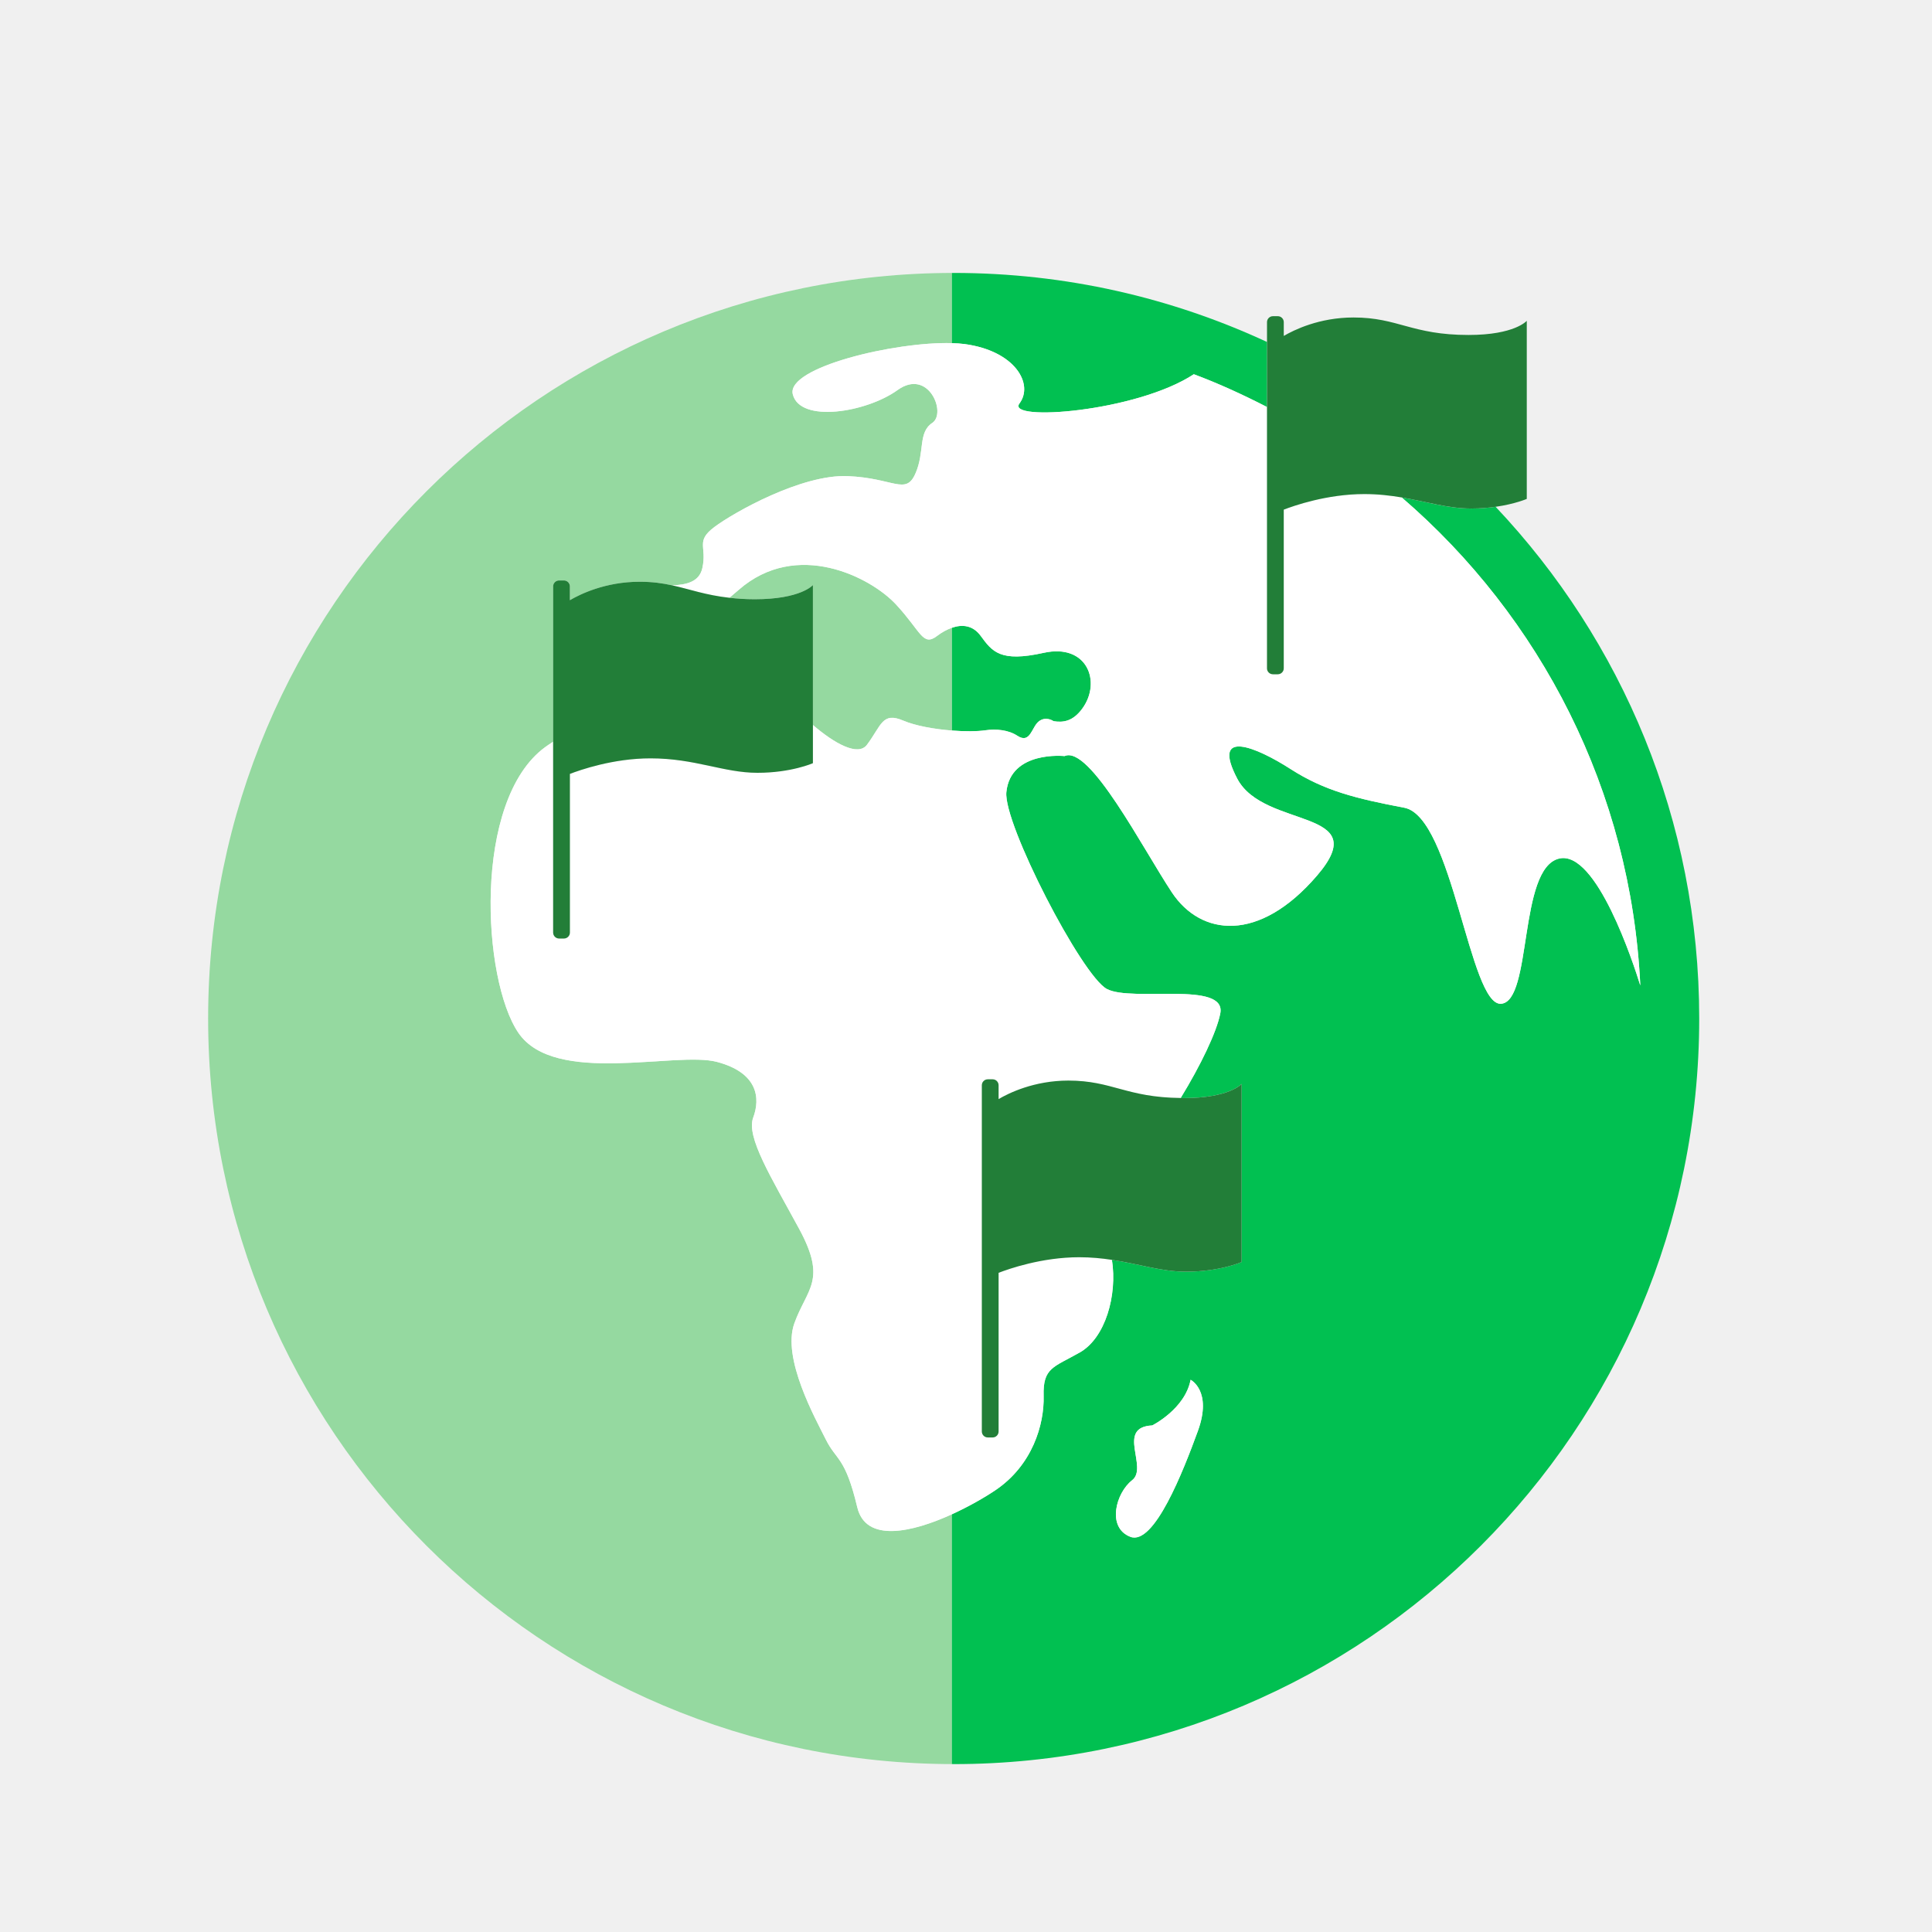
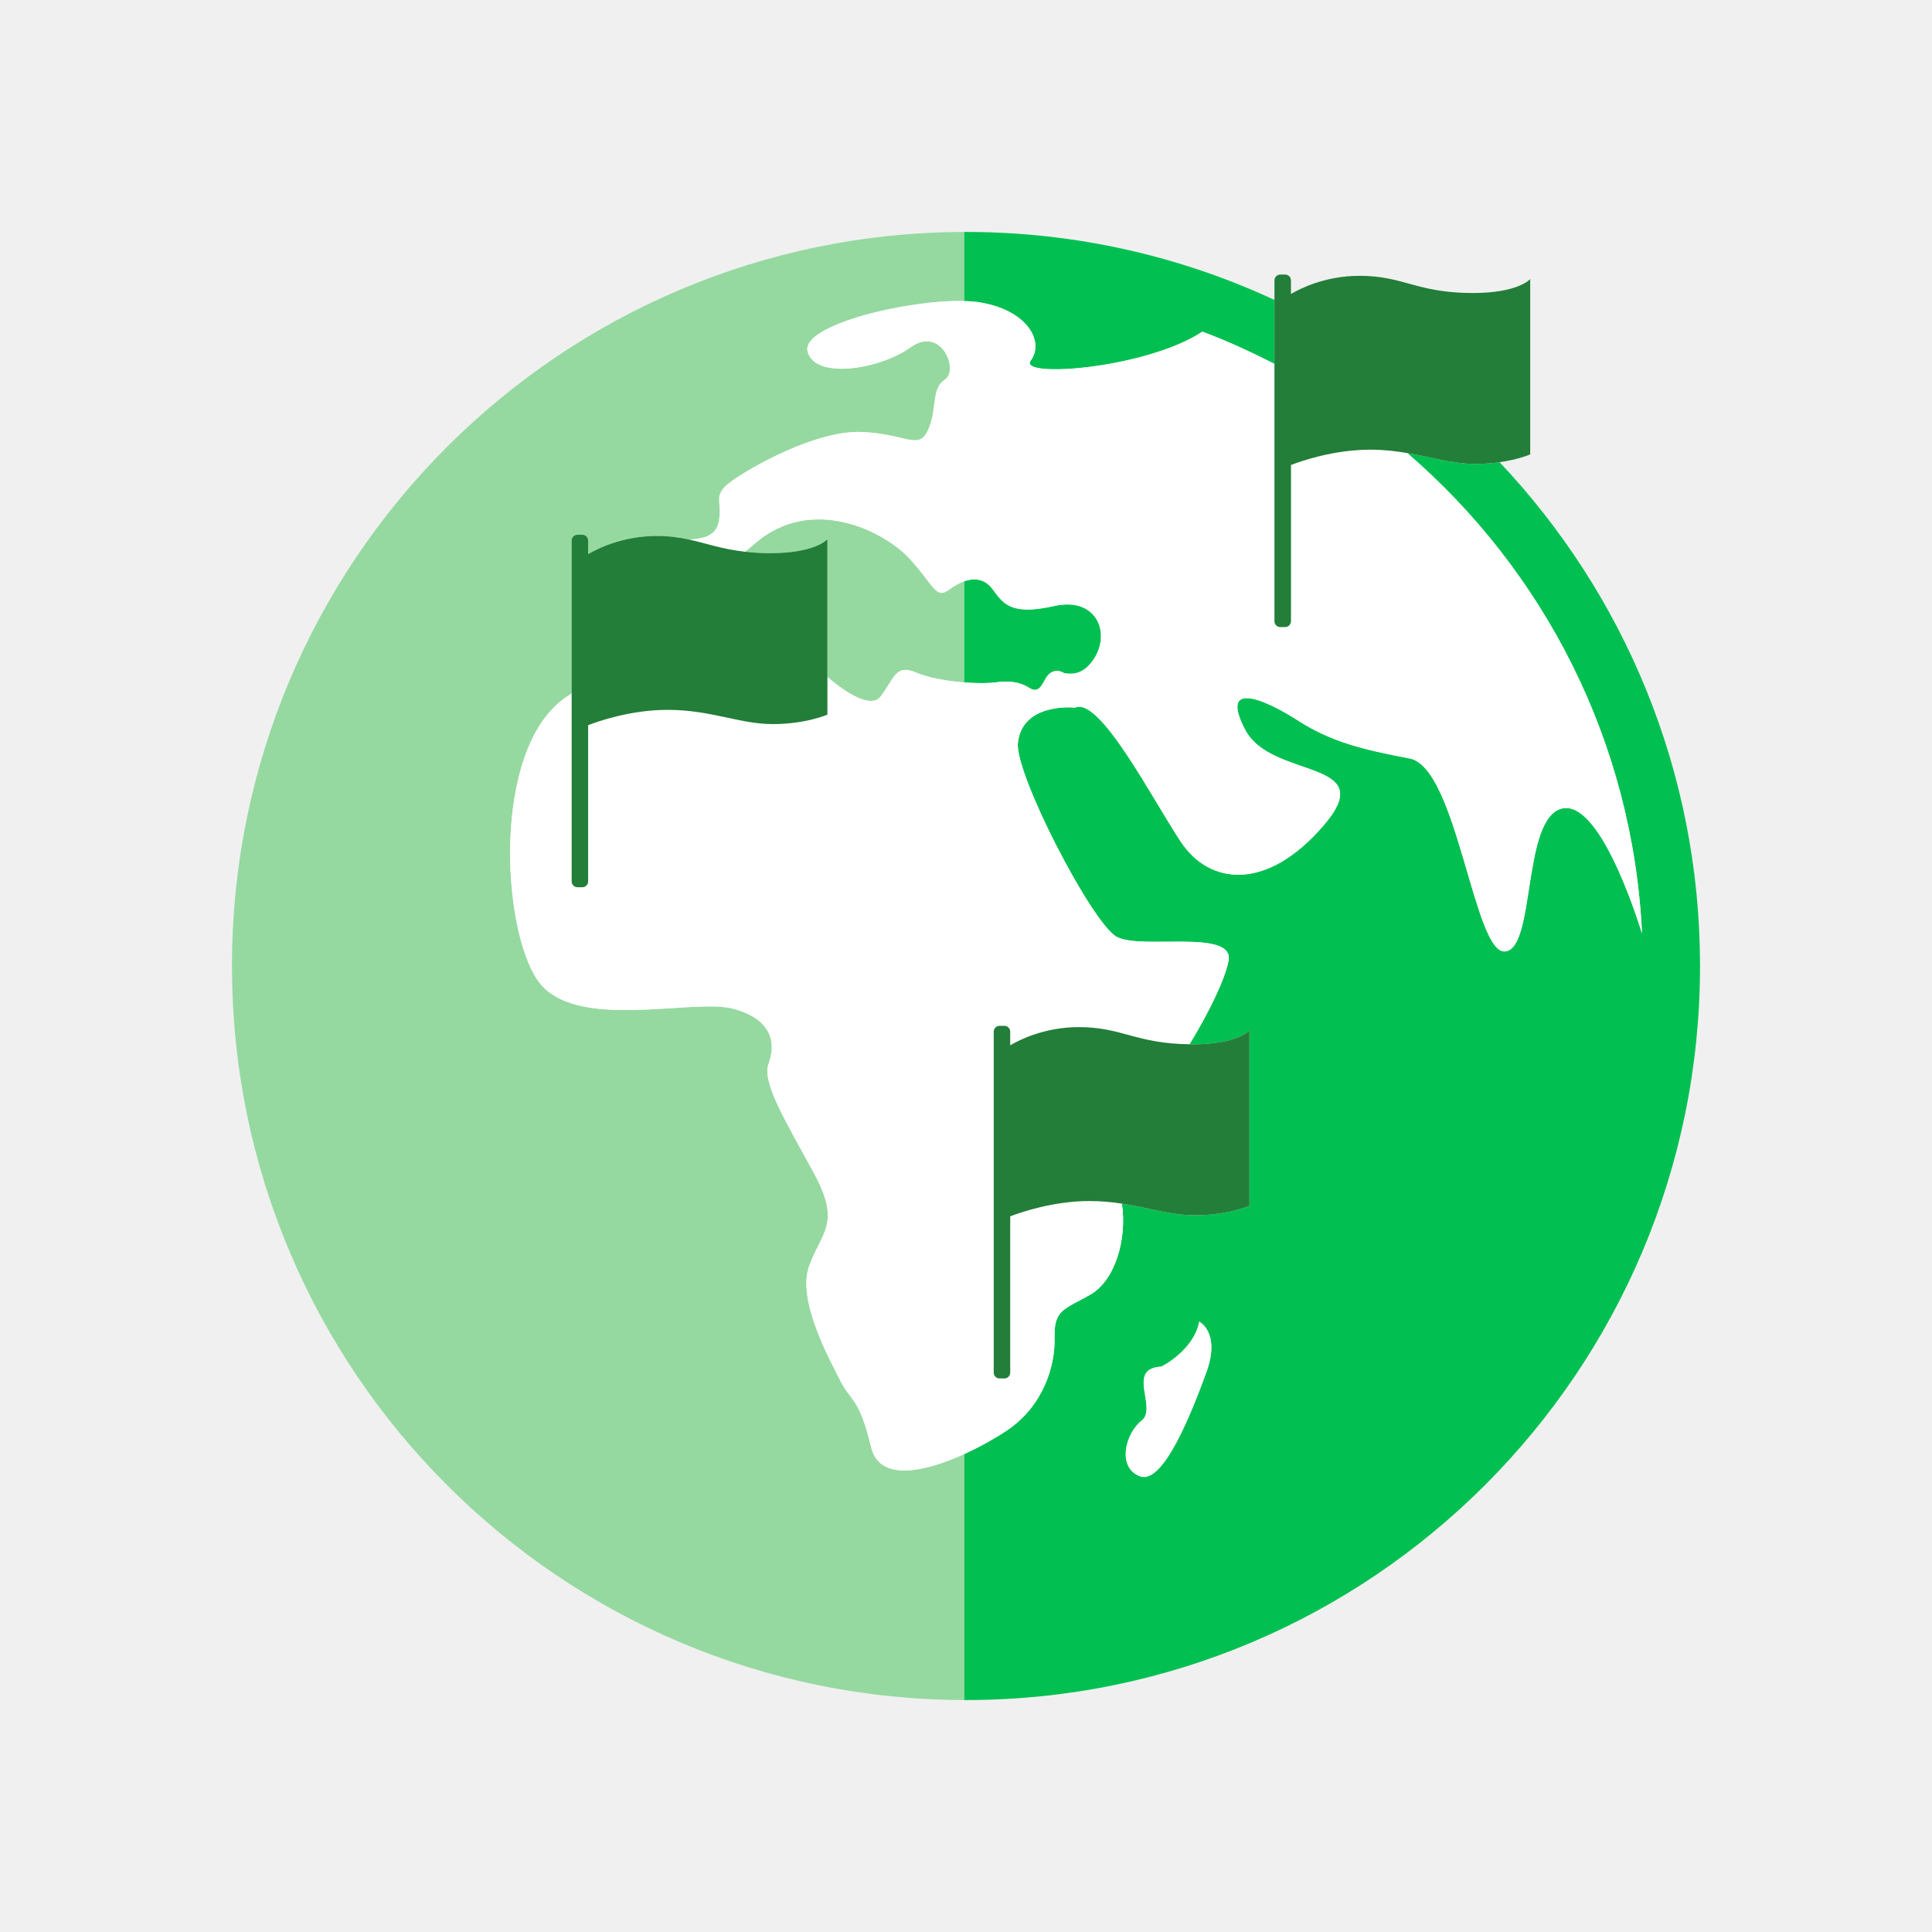
- <svg xmlns="http://www.w3.org/2000/svg" version="1.1" x="0px" y="0px" viewBox="0 0 100 100" xml:space="preserve">
-   <g id="illustration">
+ <svg xmlns="http://www.w3.org/2000/svg" version="1.1" x="0px" y="0px" viewBox="0 0 600 600" xml:space="preserve">
+   <g id="Layer_9">
    <g>
-       <path style="fill:#95D9A0;" d="M42.075,30.283v7.24c1.126,0.969,2.34,1.637,2.798,1.026c0.752-1.002,0.787-1.719,1.879-1.252    c0.632,0.269,1.606,0.443,2.52,0.514v-5.32c-0.261,0.091-0.523,0.235-0.766,0.421c-0.747,0.572-0.821-0.217-2.13-1.628    c-1.308-1.411-5.136-3.383-8.143-0.753c-0.156,0.137-0.316,0.274-0.478,0.409c0.39,0.043,0.808,0.076,1.308,0.076    C41.457,31.017,42.075,30.283,42.075,30.283z" />
-       <path style="fill:#95D9A0;" d="M49.272,78.377c-2.058,0.938-4.458,1.489-4.899-0.362c-0.626-2.631-1.083-2.41-1.628-3.509    c-0.546-1.096-2.282-4.203-1.629-6.012c0.652-1.811,1.702-2.207,0.251-4.886c-1.453-2.679-2.756-4.76-2.381-5.763    c0.376-1.003,0.251-2.322-1.88-2.884c-2.13-0.563-8.393,1.253-10.273-1.503c-1.879-2.756-2.38-12.027,1.379-14.784    c0.133-0.097,0.277-0.191,0.419-0.286v-8.037c0-0.169,0.138-0.307,0.307-0.307h0.252c0.169,0,0.308,0.138,0.308,0.307v0.715    c0.515-0.302,1.83-0.955,3.609-0.955c0.665,0,1.192,0.079,1.682,0.185c0.766-0.026,1.41-0.19,1.565-0.893    c0.251-1.127-0.376-1.377,0.627-2.129c1.003-0.751,4.505-2.729,6.891-2.631c2.386,0.098,3.006,1.003,3.507-0.125    c0.501-1.127,0.125-2.129,0.877-2.63c0.752-0.501-0.195-2.856-1.802-1.697c-1.606,1.158-5.043,1.72-5.419,0.217    c-0.348-1.393,5.309-2.737,8.237-2.648V14.13c0.03,0,0.06-0.003,0.09-0.003c-21.312,0-38.589,17.276-38.589,38.59    c0,21.315,17.277,38.592,38.589,38.592c-0.03,0-0.06-0.004-0.09-0.004V78.377z" />
-       <path style="fill:#01C051;" d="M51.012,37.797c0.543-0.078,1.179-0.022,1.642,0.282c0.681,0.448,0.738-0.448,1.114-0.741    c0.376-0.293,0.764-0.011,0.764-0.011c0.508,0.082,1.008,0.006,1.491-0.657c1.002-1.377,0.251-3.382-2.004-2.881    c-2.255,0.501-2.662-0.065-3.257-0.877c-0.401-0.548-0.948-0.61-1.49-0.421v5.32C49.937,37.863,50.57,37.862,51.012,37.797z" />
-       <path style="fill:#01C051;" d="M49.272,17.761c0.233,0.007,0.455,0.021,0.649,0.046c2.632,0.353,3.596,2.076,2.845,3.078    c-0.71,0.946,6.05,0.44,9.026-1.515c1.304,0.486,2.56,1.066,3.787,1.696v-3.366c-4.933-2.288-10.424-3.573-16.218-3.573    c-0.03,0-0.06,0.003-0.09,0.003V17.761z" />
-       <path style="fill:#01C051;" d="M77.413,26.232c-0.37,0.053-0.791,0.09-1.262,0.09c-1.208,0-2.288-0.352-3.597-0.573    c7.178,6.177,11.868,15.162,12.347,25.258c-0.345-1.114-2.269-7.023-4.2-6.569c-2.129,0.502-1.378,7.391-3.006,7.516    c-1.629,0.125-2.509-9.672-5.011-10.147c-2.504-0.475-4.135-0.878-5.889-2.005c-1.754-1.128-4.134-2.13-2.755,0.502    c1.377,2.63,7.139,1.503,4.133,5.011c-3.006,3.507-6.016,3.138-7.517,0.876c-1.5-2.262-4.259-7.642-5.554-7.057    c0,0-2.797-0.3-3.014,1.867c-0.162,1.623,3.902,9.496,5.202,10.188c1.3,0.691,6.202-0.44,5.871,1.265    c-0.188,0.965-1.013,2.682-2.05,4.378c0.05,0.001,0.089,0.006,0.14,0.006c2.394,0,3.012-0.735,3.012-0.735v9.221    c0,0-1.12,0.498-2.872,0.498c-1.282,0-2.417-0.398-3.838-0.612c0.287,1.838-0.344,4.037-1.657,4.786    c-1.367,0.779-1.92,0.782-1.879,2.255c0.04,1.472-0.577,3.592-2.506,4.886c-0.571,0.384-1.376,0.845-2.241,1.239v12.93    c0.03,0,0.06,0.004,0.09,0.004c21.312,0,38.591-17.277,38.591-38.592C87.952,42.459,83.941,33.144,77.413,26.232z M62.003,74.064    c-0.757,2.077-2.27,5.952-3.497,5.48c-1.229-0.473-0.756-2.268,0.094-2.93c0.851-0.661-0.85-2.74,1.04-2.835    c0,0,1.701-0.851,1.985-2.362C61.625,71.418,62.759,71.985,62.003,74.064z" />
-       <path style="fill:#FFFFFF;" d="M66.446,26.379v8.214c0,0.169-0.139,0.307-0.308,0.307h-0.253c-0.169,0-0.307-0.138-0.307-0.307V21.067    c-1.228-0.63-2.483-1.21-3.787-1.696c-2.977,1.955-9.736,2.461-9.026,1.515c0.751-1.002-0.213-2.725-2.845-3.078    c-0.194-0.026-0.416-0.039-0.649-0.046c-2.929-0.09-8.585,1.254-8.237,2.648c0.376,1.503,3.812,0.941,5.419-0.217    c1.607-1.159,2.554,1.196,1.802,1.697c-0.752,0.501-0.376,1.503-0.877,2.63c-0.501,1.128-1.121,0.223-3.507,0.125    c-2.386-0.098-5.888,1.88-6.891,2.631c-1.003,0.752-0.376,1.002-0.627,2.129c-0.155,0.703-0.8,0.866-1.565,0.893    c0.925,0.201,1.723,0.506,2.967,0.645c0.162-0.136,0.322-0.272,0.478-0.409c3.007-2.631,6.835-0.659,8.143,0.753    c1.309,1.411,1.383,2.2,2.13,1.628c0.243-0.186,0.505-0.33,0.766-0.421c0.542-0.189,1.089-0.127,1.49,0.421    c0.595,0.812,1.002,1.378,3.257,0.877c2.255-0.501,3.006,1.504,2.004,2.881c-0.483,0.663-0.983,0.739-1.491,0.657    c0,0-0.388-0.282-0.764,0.011c-0.376,0.293-0.434,1.189-1.114,0.741c-0.463-0.304-1.099-0.36-1.642-0.282    c-0.441,0.065-1.075,0.065-1.74,0.014c-0.913-0.071-1.888-0.244-2.52-0.514c-1.092-0.467-1.127,0.25-1.879,1.252    c-0.458,0.611-1.672-0.058-2.798-1.026v1.979c0,0-1.12,0.498-2.872,0.498c-1.752,0-3.225-0.748-5.536-0.748    c-1.933,0-3.652,0.605-4.17,0.805v8.214c0,0.169-0.139,0.307-0.308,0.307h-0.252c-0.169,0-0.307-0.138-0.307-0.307v-9.883    c-0.142,0.095-0.286,0.189-0.419,0.286c-3.759,2.757-3.258,12.027-1.379,14.784c1.88,2.756,8.143,0.94,10.273,1.503    c2.131,0.562,2.256,1.881,1.88,2.884c-0.375,1.003,0.928,3.084,2.381,5.763c1.451,2.679,0.401,3.075-0.251,4.886    c-0.653,1.809,1.083,4.916,1.629,6.012c0.545,1.099,1.002,0.878,1.628,3.509c0.441,1.852,2.842,1.301,4.899,0.362    c0.865-0.395,1.67-0.855,2.241-1.239c1.929-1.294,2.546-3.414,2.506-4.886c-0.041-1.473,0.512-1.476,1.879-2.255    c1.313-0.749,1.944-2.948,1.657-4.786c-0.521-0.08-1.078-0.136-1.698-0.136c-1.932,0-3.652,0.605-4.17,0.806v8.214    c0,0.169-0.138,0.308-0.307,0.308h-0.253c-0.169,0-0.307-0.139-0.307-0.308V56.173c0-0.17,0.138-0.308,0.307-0.308h0.253    c0.169,0,0.307,0.138,0.307,0.308v0.716c0.515-0.303,1.83-0.957,3.61-0.957c2.271,0,2.999,0.871,5.816,0.901    c1.037-1.697,1.862-3.413,2.05-4.378c0.331-1.705-4.571-0.574-5.871-1.265c-1.3-0.692-5.364-8.565-5.202-10.188    c0.217-2.167,3.014-1.867,3.014-1.867c1.295-0.585,4.054,4.795,5.554,7.057c1.501,2.262,4.511,2.631,7.517-0.876    c3.006-3.508-2.756-2.381-4.133-5.011c-1.379-2.632,1.001-1.63,2.755-0.502c1.754,1.127,3.385,1.53,5.889,2.005    c2.502,0.474,3.382,10.272,5.011,10.147c1.628-0.125,0.877-7.014,3.006-7.516c1.932-0.454,3.855,5.455,4.2,6.569    c-0.479-10.096-5.169-19.081-12.347-25.258c-0.589-0.1-1.221-0.175-1.939-0.175C68.684,25.574,66.964,26.179,66.446,26.379z" />
-       <path style="fill:#FFFFFF;" d="M61.625,71.418c-0.284,1.512-1.985,2.362-1.985,2.362c-1.89,0.095-0.189,2.174-1.04,2.835    c-0.85,0.662-1.322,2.457-0.094,2.93c1.227,0.472,2.74-3.403,3.497-5.48C62.759,71.985,61.625,71.418,61.625,71.418z" />
-       <path style="fill:#227E38;" d="M65.579,34.593c0,0.169,0.138,0.307,0.307,0.307h0.253c0.169,0,0.308-0.138,0.308-0.307v-8.214    c0.518-0.201,2.237-0.806,4.17-0.806c0.718,0,1.35,0.076,1.939,0.175c1.309,0.221,2.389,0.573,3.597,0.573    c0.471,0,0.892-0.037,1.262-0.09c1.007-0.143,1.611-0.408,1.611-0.408v-9.219c0,0-0.619,0.734-3.014,0.734    c-2.942,0-3.643-0.905-5.955-0.905c-1.779,0-3.094,0.652-3.609,0.955v-0.715c0-0.169-0.139-0.307-0.308-0.307h-0.253    c-0.169,0-0.307,0.138-0.307,0.307v1.027v3.366V34.593z" />
-       <path style="fill:#227E38;" d="M51.687,56.889v-0.716c0-0.17-0.138-0.308-0.307-0.308h-0.253c-0.169,0-0.307,0.138-0.307,0.308v17.921    c0,0.169,0.138,0.308,0.307,0.308h0.253c0.169,0,0.307-0.139,0.307-0.308V65.88c0.518-0.2,2.238-0.806,4.17-0.806    c0.62,0,1.177,0.056,1.698,0.136c1.421,0.214,2.556,0.612,3.838,0.612c1.752,0,2.872-0.498,2.872-0.498v-9.221    c0,0-0.618,0.735-3.012,0.735c-0.051,0-0.09-0.005-0.14-0.006c-2.817-0.03-3.545-0.901-5.816-0.901    C53.517,55.932,52.201,56.586,51.687,56.889z" />
-       <path style="fill:#227E38;" d="M28.938,48.578h0.252c0.169,0,0.308-0.138,0.308-0.307v-8.214c0.518-0.2,2.237-0.805,4.17-0.805    c2.312,0,3.784,0.748,5.536,0.748c1.752,0,2.872-0.498,2.872-0.498v-1.979v-7.24c0,0-0.618,0.734-3.013,0.734    c-0.5,0-0.918-0.033-1.308-0.076c-1.244-0.139-2.042-0.443-2.967-0.645c-0.489-0.107-1.017-0.185-1.682-0.185    c-1.779,0-3.095,0.653-3.609,0.955v-0.715c0-0.169-0.139-0.307-0.308-0.307h-0.252c-0.169,0-0.307,0.138-0.307,0.307v8.037v9.883    C28.631,48.44,28.769,48.578,28.938,48.578z" />
+       <path style="fill:#95D9A0;" d="M256.953,167.466v42.769c6.652,5.723,13.822,9.672,16.528,6.063    c4.442-5.918,4.65-10.156,11.099-7.395c3.732,1.592,9.489,2.616,14.883,3.034v-31.425c-1.54,0.536-3.087,1.391-4.523,2.486    c-4.413,3.378-4.852-1.284-12.582-9.616c-7.724-8.336-30.338-19.986-48.1-4.445c-0.923,0.81-1.869,1.616-2.827,2.417    c2.302,0.254,4.771,0.447,7.724,0.447C253.301,171.801,256.953,167.466,256.953,167.466z" />
+       <path style="fill:#95D9A0;" d="M299.463,451.566c-12.155,5.543-26.334,8.797-28.942-2.14c-3.698-15.541-6.397-14.238-9.616-20.727    c-3.225-6.473-13.482-24.829-9.622-35.512c3.853-10.696,10.055-13.038,1.482-28.861c-8.584-15.824-16.279-28.117-14.064-34.044    c2.221-5.924,1.482-13.715-11.105-17.035c-12.582-3.326-49.577,7.402-60.682-8.878c-11.099-16.282-14.059-71.045,8.145-87.33    c0.784-0.574,1.639-1.128,2.475-1.69v-47.474c0-0.998,0.813-1.815,1.811-1.815h1.489c0.998,0,1.817,0.816,1.817,1.815v4.222    c3.04-1.783,10.811-5.642,21.322-5.642c3.928,0,7.043,0.464,9.933,1.093c4.523-0.156,8.33-1.119,9.247-5.273    c1.483-6.657-2.221-8.134,3.704-12.576c5.924-4.436,26.611-16.121,40.704-15.544c14.093,0.579,17.756,5.927,20.715-0.738    c2.96-6.657,0.738-12.576,5.181-15.535c4.442-2.96-1.154-16.871-10.644-10.026c-9.489,6.842-29.789,10.162-32.011,1.284    c-2.054-8.229,31.359-16.17,48.66-15.639V72.05c0.179,0,0.352-0.018,0.53-0.018c-125.892,0-227.952,102.055-227.952,227.962    c0,125.912,102.061,227.973,227.952,227.973c-0.178,0-0.351-0.023-0.53-0.023V451.566z" />
+       <path style="fill:#01C051;" d="M309.743,211.856c3.208-0.462,6.963-0.13,9.697,1.664c4.021,2.648,4.361-2.645,6.582-4.375    c2.221-1.731,4.511-0.067,4.511-0.067c3,0.485,5.953,0.035,8.809-3.879c5.918-8.137,1.483-19.98-11.838-17.02    c-13.32,2.959-15.725-0.384-19.239-5.181c-2.371-3.236-5.601-3.603-8.803-2.486v31.425    C303.392,212.243,307.136,212.24,309.743,211.856z" />
+       <path style="fill:#01C051;" d="M299.463,93.498c1.379,0.041,2.688,0.121,3.836,0.274c15.547,2.085,21.241,12.265,16.804,18.183    c-4.194,5.587,35.737,2.599,53.321-8.95c7.701,2.873,15.12,6.299,22.371,10.02V93.141c-29.138-13.513-61.576-21.108-95.802-21.108    c-0.178,0-0.351,0.018-0.53,0.018V93.498z" />
+       <path style="fill:#01C051;" d="M465.702,143.537c-2.186,0.312-4.673,0.531-7.453,0.531c-7.136,0-13.516-2.08-21.246-3.384    c42.4,36.491,70.108,89.563,72.935,149.203c-2.036-6.582-13.401-41.489-24.811-38.806c-12.576,2.965-8.14,43.661-17.757,44.399    c-9.622,0.738-14.82-57.136-29.599-59.938c-14.791-2.804-24.425-5.186-34.786-11.843c-10.361-6.663-24.419-12.581-16.274,2.965    c8.134,15.538,42.17,8.878,24.413,29.602c-17.756,20.719-35.535,18.538-44.402,5.175c-8.861-13.363-25.157-45.143-32.807-41.688    c0,0-16.521-1.771-17.802,11.03c-0.958,9.587,23.052,56.095,30.73,60.185c7.678,4.082,36.638-2.602,34.682,7.471    c-1.108,5.702-5.982,15.841-12.109,25.864c0.294,0.006,0.525,0.035,0.825,0.035c14.14,0,17.791-4.344,17.791-4.344v54.472    c0,0-6.617,2.942-16.966,2.942c-7.574,0-14.278-2.354-22.671-3.618c1.696,10.857-2.03,23.849-9.789,28.273    c-8.076,4.603-11.341,4.621-11.099,13.32c0.236,8.693-3.41,21.218-14.803,28.861c-3.375,2.267-8.128,4.99-13.239,7.321v76.378    c0.179,0,0.352,0.023,0.53,0.023c125.897,0,227.965-102.061,227.965-227.973C527.958,239.396,504.266,184.365,465.702,143.537z     M374.67,426.091c-4.471,12.27-13.406,35.16-20.658,32.374c-7.257-2.792-4.465-13.395,0.554-17.306    c5.025-3.905-5.019-16.187,6.144-16.746c0,0,10.049-5.025,11.728-13.955C372.438,410.457,379.136,413.809,374.67,426.091z" />
+       <path style="fill:#FFFFFF;" d="M400.918,144.408v48.521c0,0.998-0.819,1.811-1.817,1.811h-1.494c-0.998,0-1.812-0.813-1.812-1.811    v-79.903c-7.251-3.721-14.67-7.148-22.371-10.02c-17.583,11.549-57.514,14.537-53.321,8.95    c4.436-5.918-1.257-16.098-16.804-18.183c-1.148-0.153-2.457-0.233-3.836-0.274c-17.301-0.53-50.713,7.41-48.66,15.639    c2.221,8.878,22.521,5.558,32.011-1.284c9.49-6.845,15.086,7.067,10.644,10.026c-4.442,2.959-2.221,8.878-5.181,15.535    c-2.959,6.666-6.622,1.318-20.715,0.738c-14.093-0.577-34.78,11.107-40.704,15.544c-5.924,4.442-2.221,5.919-3.704,12.576    c-0.917,4.153-4.725,5.117-9.247,5.273c5.463,1.189,10.176,2.988,17.526,3.807c0.958-0.802,1.904-1.607,2.827-2.417    c17.762-15.541,40.376-3.891,48.1,4.445c7.73,8.333,8.168,12.994,12.582,9.616c1.436-1.096,2.983-1.95,4.523-2.486    c3.202-1.116,6.432-0.75,8.803,2.486c3.514,4.797,5.919,8.14,19.239,5.181c13.32-2.96,17.756,8.884,11.838,17.02    c-2.856,3.914-5.809,4.364-8.809,3.879c0,0-2.29-1.664-4.511,0.067c-2.221,1.73-2.561,7.023-6.582,4.375    c-2.734-1.794-6.49-2.126-9.697-1.664c-2.607,0.383-6.351,0.386-10.28,0.08c-5.394-0.418-11.151-1.442-14.883-3.034    c-6.449-2.76-6.657,1.477-11.099,7.395c-2.706,3.609-9.876-0.34-16.528-6.063v11.691c0,0-6.617,2.942-16.966,2.942    c-10.349,0-19.048-4.419-32.703-4.419c-11.416,0-21.575,3.573-24.632,4.756v48.521c0,0.998-0.819,1.814-1.817,1.814h-1.489    c-0.998,0-1.811-0.816-1.811-1.814v-58.38c-0.836,0.562-1.691,1.116-2.475,1.69c-22.204,16.286-19.245,71.048-8.145,87.33    c11.105,16.28,48.1,5.552,60.682,8.878c12.587,3.32,13.325,11.111,11.105,17.035c-2.215,5.927,5.48,18.221,14.064,34.044    c8.573,15.824,2.371,18.166-1.482,28.861c-3.86,10.683,6.398,29.04,9.622,35.512c3.219,6.49,5.918,5.186,9.616,20.727    c2.608,10.937,16.787,7.684,28.942,2.14c5.111-2.331,9.864-5.054,13.239-7.321c11.393-7.643,15.039-20.168,14.803-28.861    c-0.242-8.7,3.023-8.717,11.099-13.32c7.759-4.424,11.485-17.416,9.789-28.273c-3.081-0.473-6.369-0.802-10.032-0.802    c-11.411,0-21.576,3.577-24.633,4.759v48.521c0,0.998-0.814,1.818-1.811,1.818h-1.494c-0.998,0-1.812-0.819-1.812-1.818V320.404    c0-1.001,0.813-1.818,1.812-1.818h1.494c0.998,0,1.811,0.816,1.811,1.818v4.231c3.04-1.789,10.811-5.654,21.327-5.654    c13.418,0,17.716,5.143,34.359,5.322c6.126-10.023,11.001-20.162,12.109-25.864c1.956-10.072-27.004-3.389-34.682-7.471    c-7.678-4.09-31.687-50.598-30.73-60.185c1.281-12.801,17.802-11.03,17.802-11.03c7.65-3.456,23.946,28.324,32.807,41.688    c8.867,13.363,26.646,15.544,44.402-5.175c17.756-20.724-16.279-14.064-24.413-29.602c-8.145-15.547,5.913-9.628,16.274-2.965    c10.361,6.657,19.995,9.04,34.786,11.843c14.779,2.801,19.977,60.676,29.599,59.938c9.617-0.738,5.181-41.434,17.757-44.399    c11.41-2.682,22.775,32.224,24.811,38.806c-2.827-59.64-30.534-112.713-72.935-149.203c-3.479-0.588-7.211-1.036-11.451-1.036    C414.135,139.648,403.976,143.222,400.918,144.408z" />
+       <path style="fill:#FFFFFF;" d="M372.438,410.457c-1.679,8.93-11.728,13.955-11.728,13.955    c-11.163,0.559-1.119,12.841-6.144,16.746c-5.019,3.912-7.811,14.515-0.554,17.306c7.251,2.786,16.187-20.104,20.658-32.374    C379.136,413.809,372.438,410.457,372.438,410.457z" />
+       <path style="fill:#227E38;" d="M395.796,192.929c0,0.998,0.813,1.811,1.812,1.811h1.494c0.998,0,1.817-0.813,1.817-1.811v-48.521    c3.058-1.186,13.216-4.759,24.632-4.759c4.24,0,7.972,0.447,11.451,1.036c7.73,1.304,14.111,3.384,21.246,3.384    c2.781,0,5.267-0.219,7.453-0.531c5.947-0.845,9.518-2.411,9.518-2.411v-54.46c0,0-3.657,4.335-17.802,4.335    c-17.381,0-21.518-5.345-35.178-5.345c-10.511,0-18.276,3.85-21.321,5.639v-4.223c0-0.998-0.819-1.811-1.817-1.811h-1.494    c-0.998,0-1.812,0.813-1.812,1.811v6.069v19.885V192.929z" />
+       <path style="fill:#227E38;" d="M313.729,324.636v-4.231c0-1.001-0.814-1.818-1.811-1.818h-1.494c-0.998,0-1.812,0.816-1.812,1.818    v105.865c0,0.998,0.813,1.818,1.812,1.818h1.494c0.998,0,1.811-0.819,1.811-1.818v-48.521c3.057-1.183,13.222-4.759,24.633-4.759    c3.663,0,6.951,0.329,10.032,0.802c8.394,1.264,15.097,3.618,22.671,3.618c10.349,0,16.966-2.942,16.966-2.942v-54.472    c0,0-3.652,4.344-17.791,4.344c-0.299,0-0.53-0.029-0.825-0.035c-16.643-0.179-20.94-5.322-34.359-5.322    C324.54,318.982,316.77,322.847,313.729,324.636z" />
+       <path style="fill:#227E38;" d="M179.346,275.54h1.489c0.998,0,1.817-0.816,1.817-1.814v-48.521    c3.058-1.183,13.216-4.756,24.632-4.756c13.655,0,22.354,4.419,32.703,4.419c10.349,0,16.966-2.942,16.966-2.942v-11.691v-42.769    c0,0-3.652,4.335-17.797,4.335c-2.954,0-5.423-0.193-7.724-0.447c-7.349-0.819-12.063-2.619-17.526-3.807    c-2.89-0.629-6.005-1.093-9.933-1.093c-10.511,0-18.282,3.859-21.322,5.642v-4.222c0-0.998-0.819-1.815-1.817-1.815h-1.489    c-0.998,0-1.811,0.816-1.811,1.815v47.474v58.38C177.535,274.724,178.348,275.54,179.346,275.54z" />
    </g>
  </g>
+   <g id="Layer_1">
+ </g>
</svg>
